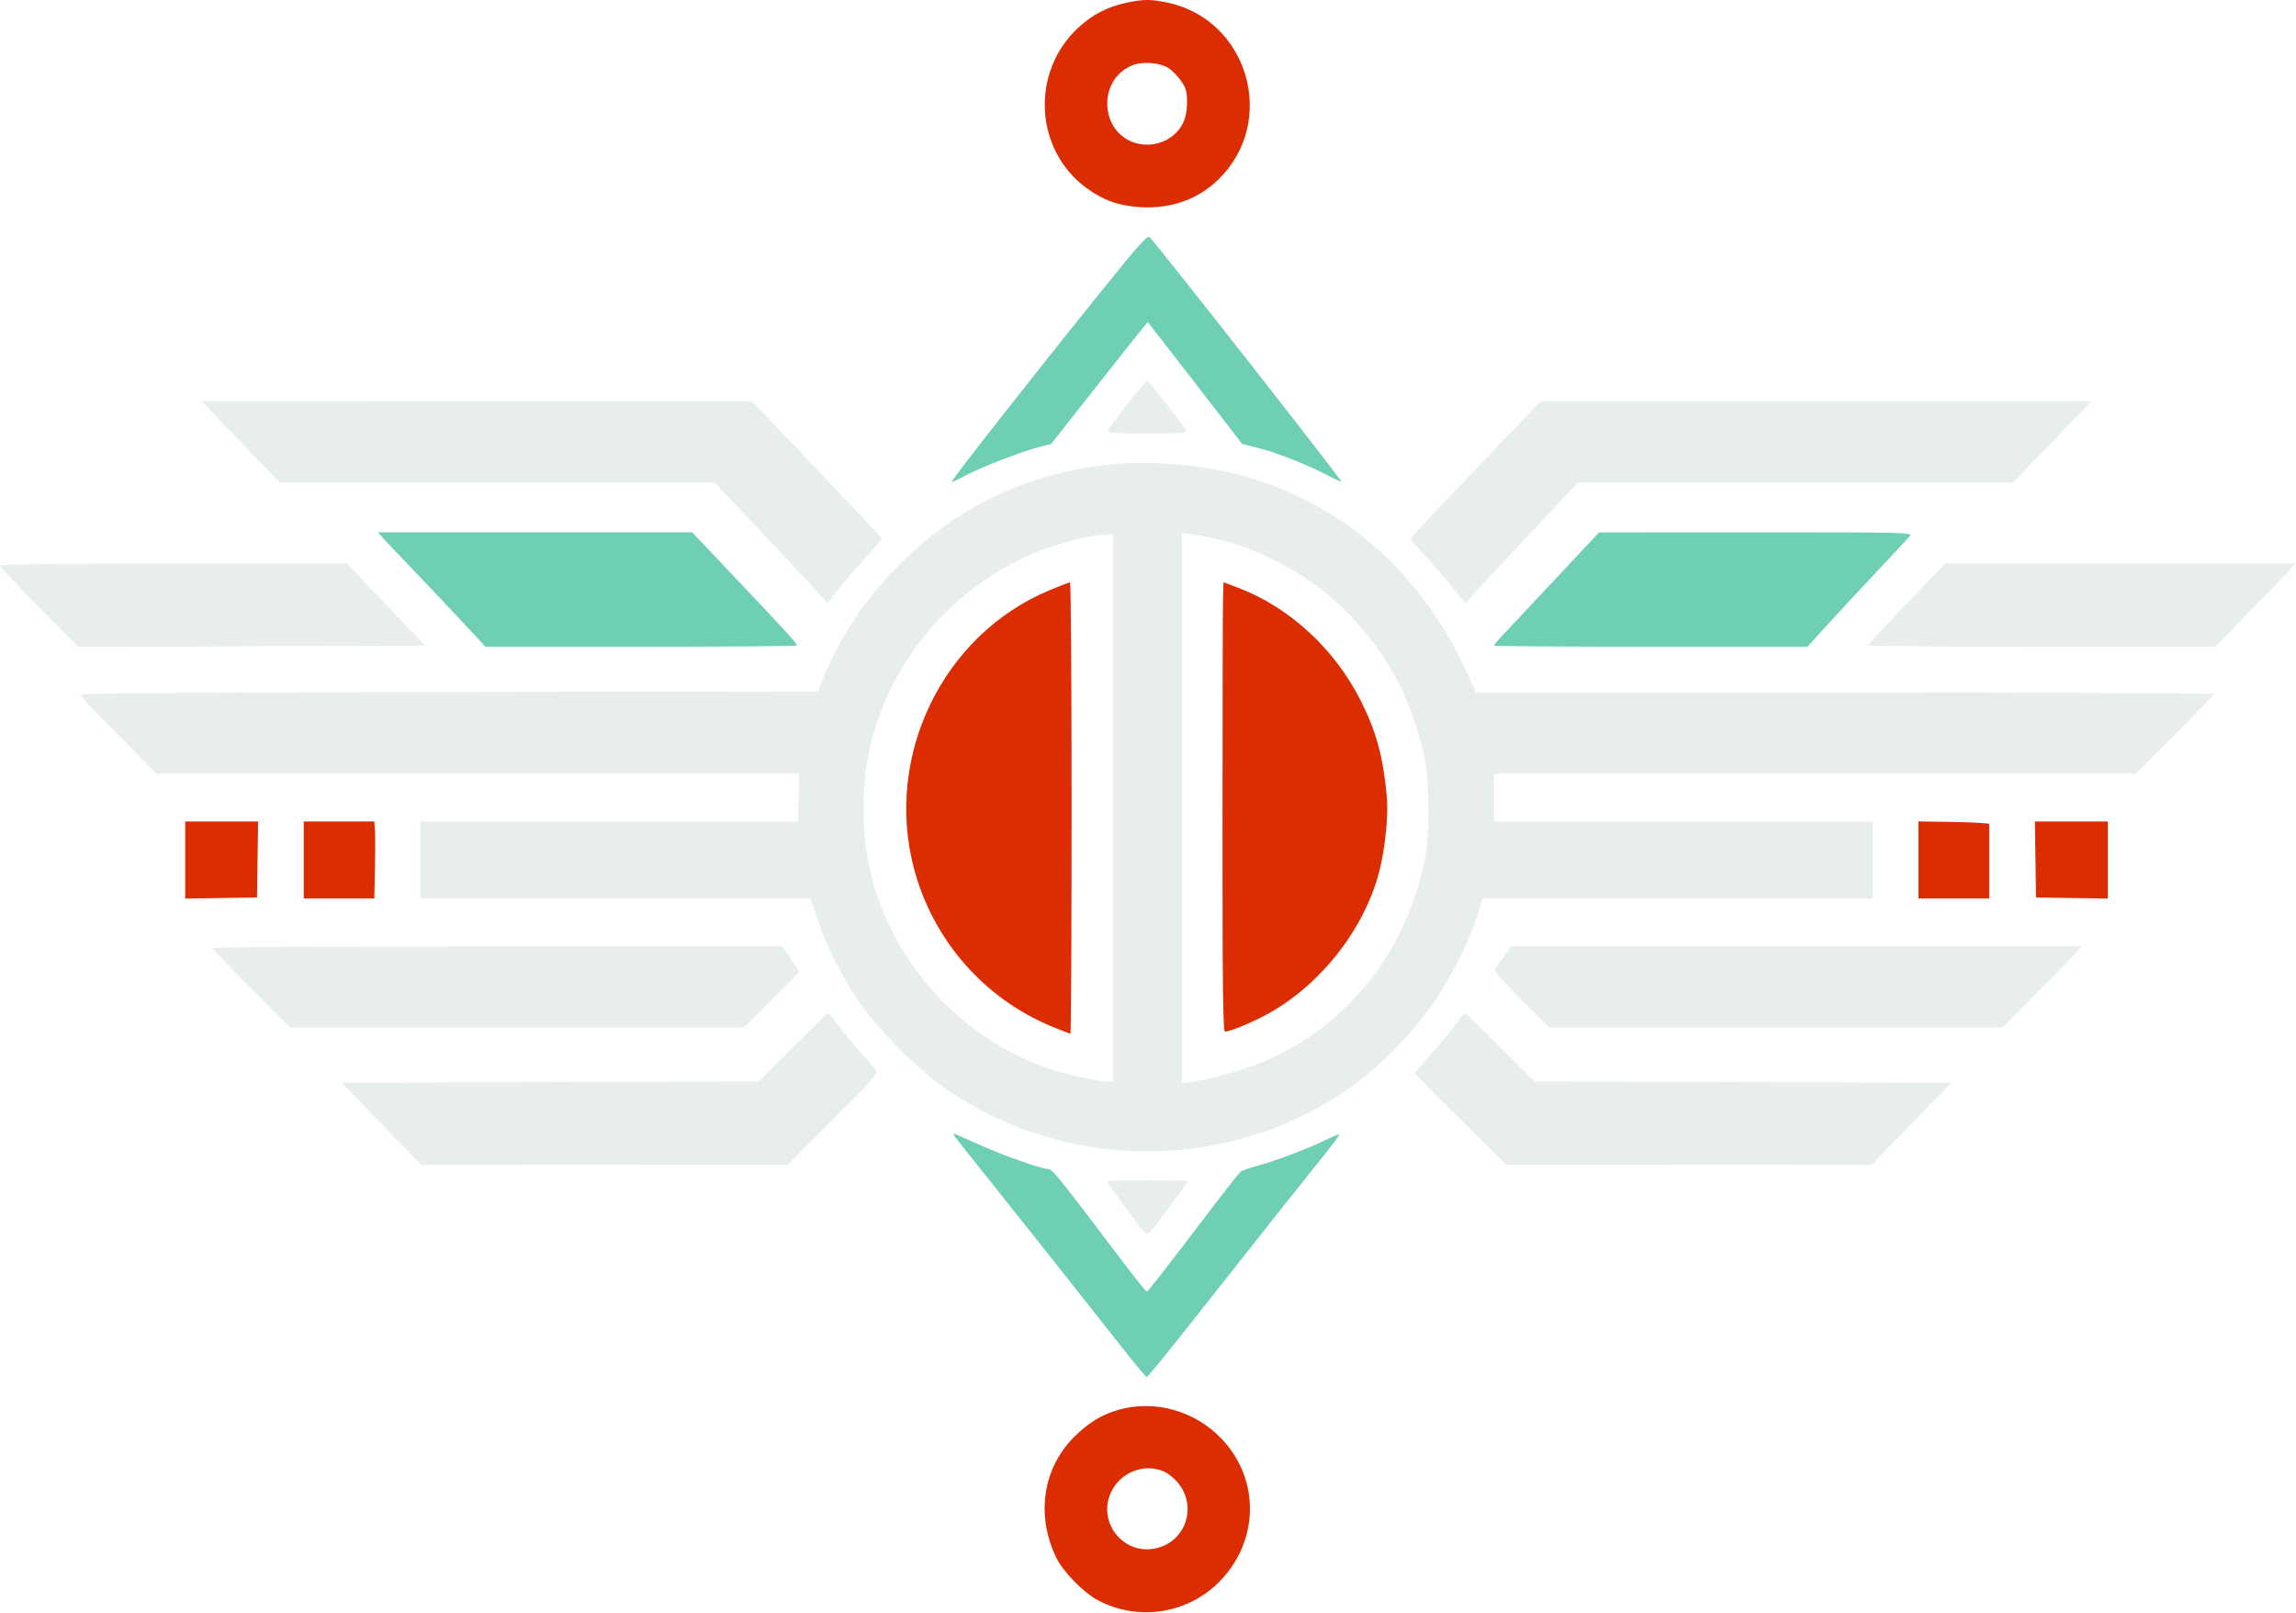
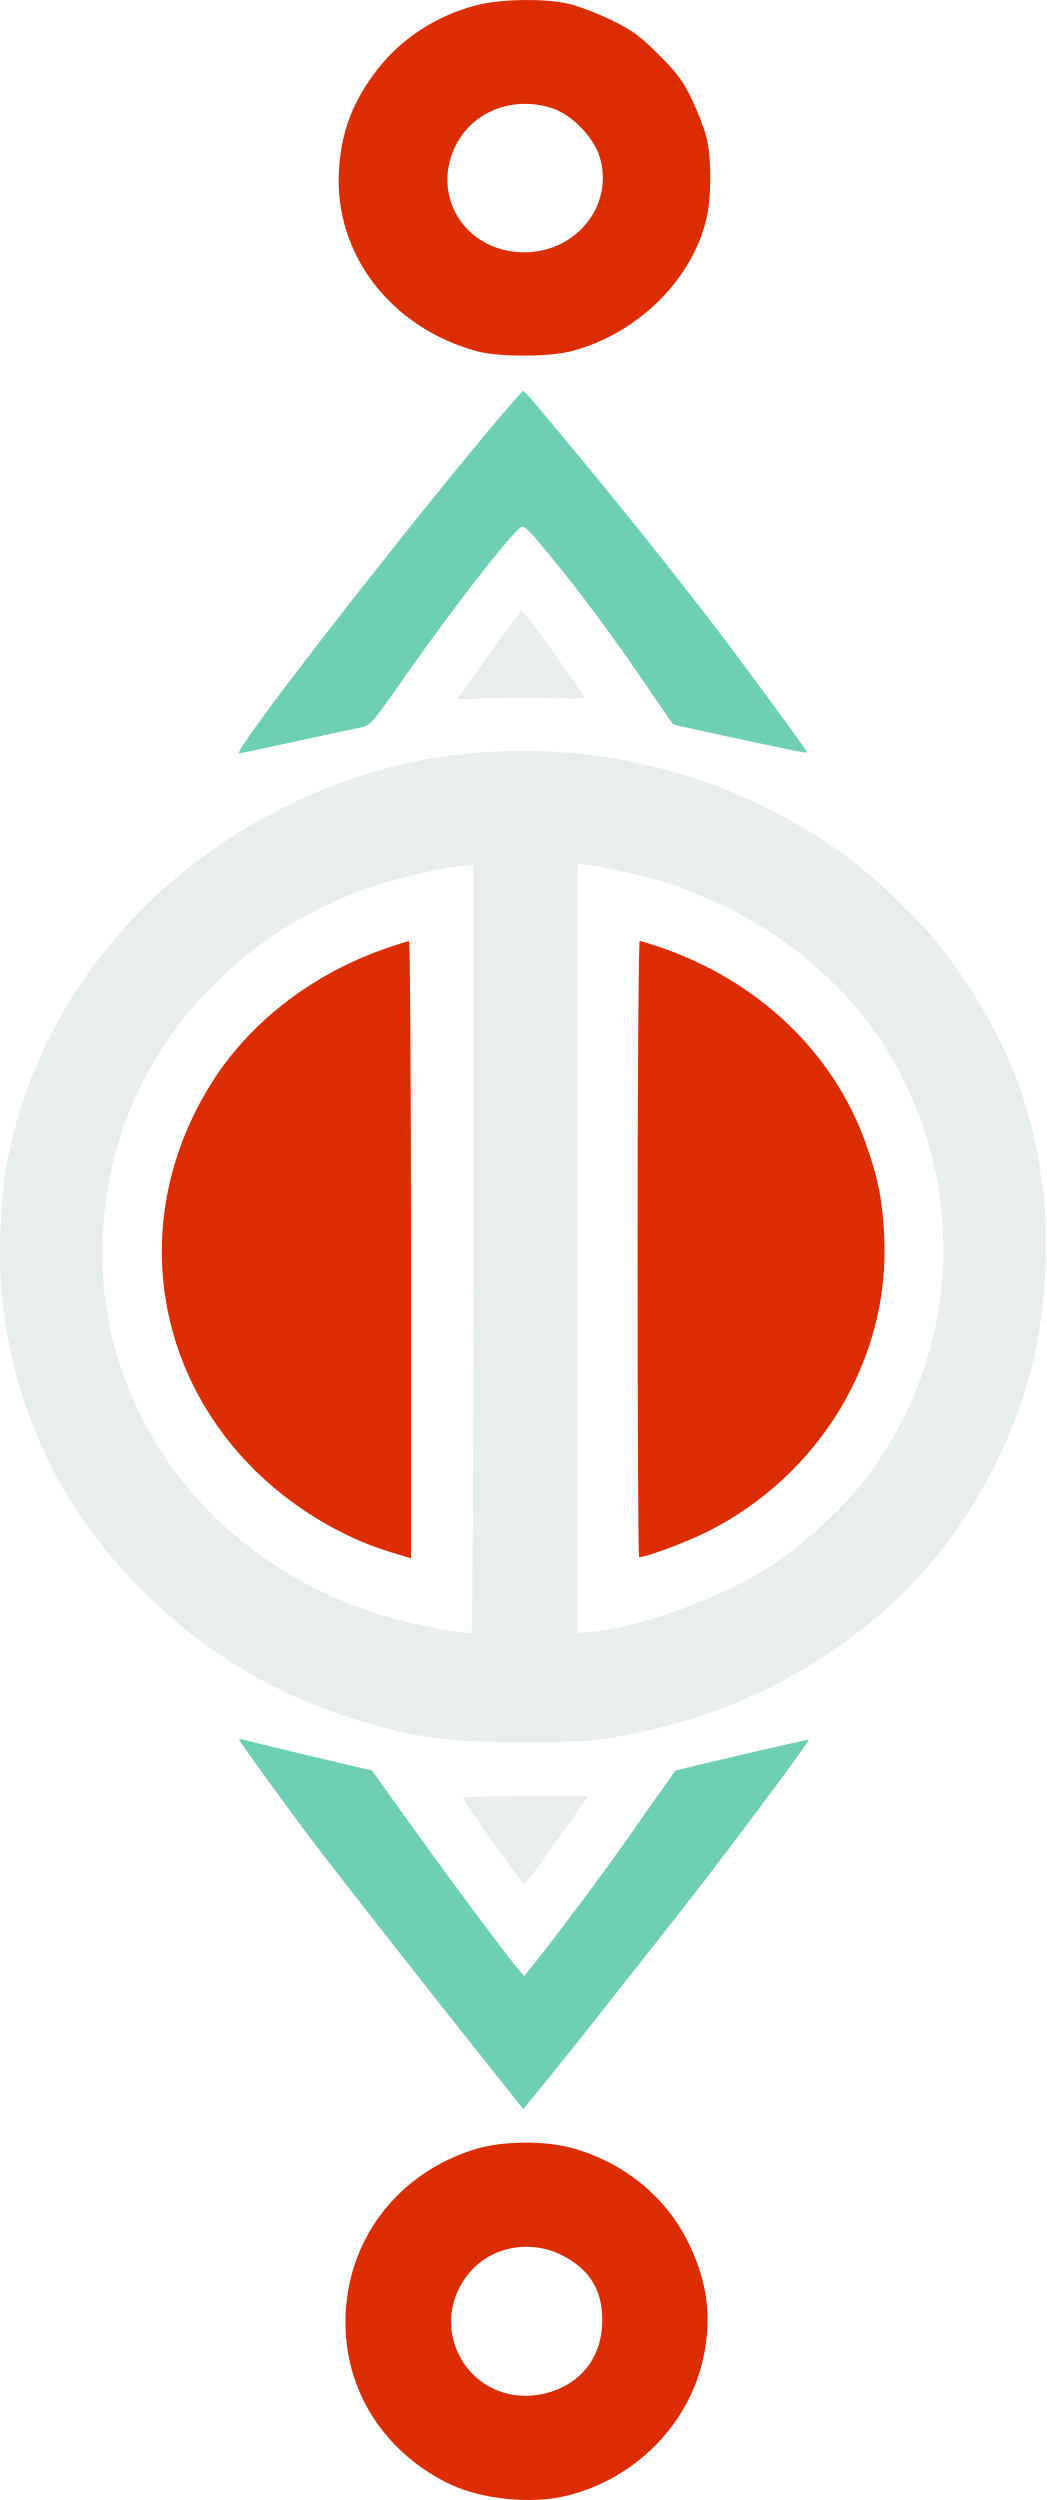
- <svg xmlns="http://www.w3.org/2000/svg" width="1017" height="714" viewBox="0 0 1017 714" fill="none">
-   <path fill-rule="evenodd" clip-rule="evenodd" d="M541.73 264.997C541.615 268.919 541.511 313.699 541.499 364.507C541.481 436.889 541.721 456.883 542.607 456.883C544.896 456.884 555.688 452.35 562.311 448.606C585.607 435.435 604.54 410.964 611.015 385.652C613.492 375.971 615.029 360.906 614.326 353.219C612.674 335.175 609.721 324.221 602.789 310.426C591.166 287.298 571.066 268.825 548.136 260.196L541.937 257.863L541.73 264.997Z" fill="#DC2C02" />
-   <path fill-rule="evenodd" clip-rule="evenodd" d="M464.84 261.415C417.725 281.032 391.646 334.529 404.815 384.549C413.136 416.15 435.785 442.142 465.84 454.581C470.124 456.355 473.86 457.805 474.142 457.805C474.425 457.805 474.656 412.814 474.656 357.826C474.656 302.838 474.345 257.86 473.964 257.876C473.584 257.891 469.479 259.484 464.84 261.415Z" fill="#DC2C02" />
-   <path fill-rule="evenodd" clip-rule="evenodd" d="M498.673 1.271C490.458 3.052 483.79 6.529 477.607 12.256C456.467 31.838 458.177 66.28 481.129 83.173C488.655 88.711 495.507 91.163 505.07 91.739C518.841 92.568 531.003 88.171 540.099 79.077C565.886 53.296 552.762 8.706 517.165 1.162C509.721 -0.415 506.357 -0.395 498.673 1.271ZM523.013 35.643C521.495 33.483 518.95 30.956 517.359 30.026C513.411 27.721 506.366 27.146 501.988 28.772C485.878 34.755 486.889 59.02 503.434 63.473C508.638 64.875 514.349 63.841 518.663 60.715C523.606 57.136 525.812 52.357 525.791 45.274C525.776 40.442 525.353 38.971 523.013 35.643Z" fill="#DC2C02" />
-   <path fill-rule="evenodd" clip-rule="evenodd" d="M495.951 624.206C488.452 626.221 482.211 629.965 475.926 636.216C461.874 650.192 458.757 671.042 467.899 689.906C470.855 696.006 479.967 705.32 486.246 708.66C504.435 718.334 526.924 714.603 540.981 699.58C557.884 681.513 557.889 654.67 540.99 637.076C529.27 624.873 511.914 619.914 495.951 624.206ZM521.347 656.164C519.761 654.359 517.122 652.321 515.483 651.636C506.55 647.904 496.198 652.039 492.066 660.988C486.235 673.618 496.712 687.85 510.455 685.967C524.903 683.988 531.038 667.199 521.347 656.164Z" fill="#DC2C02" />
-   <path fill-rule="evenodd" clip-rule="evenodd" d="M134.563 380.863V397.91H150.184H165.804L166.082 384.779C166.235 377.557 166.233 369.885 166.077 367.732L165.793 363.816H150.178H134.563V380.863Z" fill="#DC2C02" />
-   <path fill-rule="evenodd" clip-rule="evenodd" d="M849.772 380.841V397.91H865.44H881.108V381.784C881.108 372.915 881.109 365.348 881.11 364.967C881.111 364.587 874.06 364.163 865.442 364.024L849.772 363.772V380.841Z" fill="#DC2C02" />
-   <path fill-rule="evenodd" clip-rule="evenodd" d="M169.64 238.266C170.86 239.659 176.653 245.776 182.511 251.858C188.37 257.939 198.082 268.202 204.092 274.664L215.02 286.413H284.008C321.952 286.413 352.996 286.156 352.996 285.843C352.996 284.933 348.448 279.936 326.888 257.156L306.61 235.732H237.015H167.421L169.64 238.266Z" fill="#6ECFB5" />
-   <path fill-rule="evenodd" clip-rule="evenodd" d="M687.099 258.385C675.44 270.82 664.967 281.989 663.827 283.203C662.687 284.418 661.753 285.636 661.753 285.911C661.753 286.187 692.994 286.413 731.177 286.413H800.602L809.194 276.968C813.919 271.772 823.844 261.095 831.249 253.24C838.655 245.384 845.281 238.231 845.973 237.345C847.17 235.812 843.792 235.733 777.764 235.753L708.297 235.774L687.099 258.385Z" fill="#6ECFB5" />
-   <path fill-rule="evenodd" clip-rule="evenodd" d="M499.294 179.016C494.854 184.821 491.016 190.108 490.764 190.766C490.399 191.721 493.913 191.962 508.197 191.962C523.831 191.962 525.989 191.788 525.311 190.58C523.623 187.573 509.161 169.028 508.292 168.753C507.782 168.593 503.732 173.212 499.294 179.016Z" fill="#E8EEEB" />
-   <path fill-rule="evenodd" clip-rule="evenodd" d="M490.325 523.122C490.323 523.817 505.475 544.503 506.99 545.874C508.406 547.155 509.281 546.267 517.402 535.31C522.279 528.731 526.269 523.218 526.27 523.058C526.27 522.899 518.183 522.768 508.298 522.768C498.413 522.768 490.326 522.928 490.325 523.122Z" fill="#E8EEEB" />
-   <path fill-rule="evenodd" clip-rule="evenodd" d="M423.22 503.71C423.883 504.632 430.051 512.407 436.927 520.988C449.301 536.429 479.115 574.04 497.687 597.637C502.972 604.353 507.589 609.847 507.948 609.847C508.306 609.847 515.563 601.036 524.072 590.265C550.968 556.227 552.389 554.431 565.436 537.972C572.467 529.103 581.684 517.543 585.918 512.282C590.153 507.02 593.463 502.563 593.275 502.375C593.088 502.188 590.066 503.43 586.56 505.136C578.796 508.913 564.789 514.18 556.684 516.37C553.389 517.26 550.14 518.418 549.463 518.943C548.787 519.467 539.322 531.635 528.43 545.982C517.539 560.328 508.345 572.058 508 572.048C507.657 572.038 503.38 566.752 498.497 560.299C468.871 521.15 466.101 517.7 464.292 517.7C461.239 517.7 444.389 511.739 433.29 506.732C427.563 504.149 422.684 502.035 422.447 502.035C422.21 502.035 422.559 502.789 423.22 503.71Z" fill="#6ECFB5" />
-   <path fill-rule="evenodd" clip-rule="evenodd" d="M106.534 195.648L123.823 213.617L220.207 213.67L316.591 213.723L339.171 237.637C351.591 250.79 362.825 262.848 364.136 264.433L366.519 267.314L371.046 261.429C373.536 258.192 378.996 251.812 383.179 247.251C387.362 242.69 390.681 238.68 390.554 238.339C390.428 237.998 377.466 224.228 361.752 207.741L333.181 177.763L211.213 177.721L89.245 177.68L106.534 195.648ZM669.512 191.205C662.456 198.644 649.529 212.177 640.785 221.279C632.041 230.38 624.886 238.167 624.886 238.584C624.886 238.999 627.902 242.571 631.587 246.52C635.273 250.47 640.747 256.752 643.755 260.483L649.221 267.264L650.956 265.09C651.91 263.894 663.116 251.823 675.859 238.266L699.028 213.617H795.375H891.722L909.066 195.648L926.411 177.68H804.375H682.34L669.512 191.205ZM500.001 205.065C452.037 207.605 411.803 229.352 382.325 268.67C376.179 276.868 367.844 291.758 364.658 300.234L362.406 306.224L198.638 306.457C98.125 306.6 34.99 307.021 35.178 307.547C35.346 308.019 43.09 316.103 52.387 325.513L69.29 342.622H211.6H353.908L353.711 353.219L353.512 363.816H269.844H186.176V380.863V397.91H272.589H359.002L362.19 407.355C366.348 419.671 373.657 433.99 381.358 444.904C388.612 455.187 404.804 471.741 415.115 479.418C467.462 518.388 540.731 520.161 594.971 483.771C608.703 474.558 621.672 461.972 633.119 446.747C640.798 436.534 651.135 416.523 654.417 405.516L656.684 397.919L743.09 397.914L829.495 397.91V380.863V363.816H745.624H661.753V353.219V342.622H803.928H946.104L963.376 325.335C972.875 315.828 980.648 307.743 980.648 307.367C980.648 306.992 907.113 306.685 817.237 306.685H653.828L649.44 297.15C627.551 249.576 588.438 217.877 539.633 208.152C528.283 205.89 510.528 204.507 500.001 205.065ZM543.727 239.92C559.061 243.995 577.805 254.181 590.324 265.239C611.514 283.958 624.886 306.99 630.971 335.25C633.309 346.109 633.344 370.375 631.036 381.208C622.183 422.769 596.464 454.672 559.087 470.457C551.503 473.66 534.56 478.368 527.421 479.257L523.504 479.745V357.891V236.037L529.264 236.822C532.433 237.253 538.941 238.648 543.727 239.92ZM493.089 357.826V478.999L490.094 478.99C485.689 478.978 468.717 474.94 461.325 472.145C421.153 456.957 391.196 420.737 383.978 378.627C382.079 367.548 382.066 349.158 383.948 337.946C392.189 288.859 430.913 248.519 479.725 238.171C483.273 237.419 487.732 236.77 489.633 236.729L493.089 236.653V357.826ZM0 250.491C0 251.006 7.777 259.314 17.281 268.953L34.562 286.478L111.454 286.214L188.346 285.952L171.012 267.753L153.679 249.554H76.84C25.371 249.554 0 249.864 0 250.491ZM849.458 262.224C833.15 279.141 827.652 285.087 827.652 285.811C827.652 286.142 862.186 286.413 904.393 286.413H981.134L993.111 274.203C999.698 267.487 1007.77 259.194 1011.04 255.774L1017 249.554H939.335H861.672L849.458 262.224ZM94.163 419.98C94.332 420.462 102.096 428.548 111.418 437.948L128.364 455.041H228.943H329.52L341.828 442.71L354.136 430.379L350.306 424.742L346.476 419.103H220.166C140.71 419.103 93.97 419.429 94.163 419.98ZM666.17 423.48C664.448 425.887 662.698 428.421 662.279 429.111C661.739 430.001 665.084 433.934 673.835 442.702L686.151 455.041H786.635H887.119L902.819 439.145C911.454 430.403 919.291 422.317 920.233 421.177L921.947 419.103H795.623H669.299L666.17 423.48ZM351.158 463.79L335.975 478.99L243.635 479.224L151.294 479.459L168.965 497.699L186.636 515.938L267.751 515.898L348.865 515.857L369.066 495.645C387.584 477.115 389.158 475.293 387.962 473.76C387.245 472.84 384.051 469.227 380.865 465.73C377.678 462.234 373.318 456.96 371.176 454.009C369.034 451.058 367.07 448.632 366.811 448.617C366.551 448.602 359.508 455.43 351.158 463.79ZM644.535 453.915C642.416 456.815 637.543 462.696 633.706 466.986C629.869 471.275 626.73 475.046 626.73 475.368C626.73 475.689 635.865 484.93 647.031 495.905L667.334 515.857L748.184 515.895L829.035 515.933L846.691 497.696L864.347 479.459L772.021 479.224L679.696 478.99L664.513 463.79C656.163 455.43 649.12 448.602 648.86 448.617C648.601 448.632 646.654 451.017 644.535 453.915Z" fill="#E8EEEB" />
-   <path fill-rule="evenodd" clip-rule="evenodd" d="M489.275 127.159C457.051 167.124 421.102 212.905 421.574 213.376C421.753 213.556 424.542 212.274 427.771 210.527C434.308 206.991 453.106 199.759 460.661 197.874L465.562 196.651L484.852 172.191C495.461 158.739 505.1 146.582 506.271 145.178L508.399 142.623L523.612 162.225C531.978 173.005 541.386 185.154 544.517 189.221L550.209 196.617L556.903 198.297C565.325 200.413 578.138 205.391 587.048 210.008C590.821 211.965 594.023 213.452 594.161 213.314C594.606 212.868 514.129 110.269 509.235 105.044C508.305 104.052 504.573 108.187 489.275 127.159Z" fill="#6ECFB5" />
-   <path fill-rule="evenodd" clip-rule="evenodd" d="M901.594 380.632L901.846 397.449L917.744 397.702L933.643 397.953V380.885V363.816H917.493H901.343L901.594 380.632Z" fill="#DC2C02" />
-   <path fill-rule="evenodd" clip-rule="evenodd" d="M82.028 380.885V397.953L97.927 397.702L113.825 397.449L114.077 380.632L114.327 363.816H98.178H82.028V380.885Z" fill="#DC2C02" />
+ <svg xmlns="http://www.w3.org/2000/svg" width="318" height="760" viewBox="0 0 318 760" fill="none">
+   <path fill-rule="evenodd" clip-rule="evenodd" d="M193.824 379.441C193.824 430.801 194.024 473.022 194.267 473.266C194.938 473.938 208.489 468.952 215.202 465.563C249.389 448.303 270.528 413.021 268.818 376.073C268.296 364.813 266.984 358.177 263.16 347.471C253.305 319.869 230.484 298.147 200.614 287.934C197.598 286.903 194.837 286.059 194.477 286.059C194.118 286.059 193.824 328.081 193.824 379.441Z" fill="#DC2C02" />
+   <path fill-rule="evenodd" clip-rule="evenodd" d="M117.815 288.123C95.799 295.624 76.855 309.94 65.146 327.924C40.089 366.411 44.9 414.38 77.042 446.539C88.505 458.007 103.608 467.212 118.409 471.748L124.941 473.751V379.905C124.941 328.29 124.674 286.068 124.347 286.08C124.02 286.091 121.081 287.01 117.815 288.123Z" fill="#DC2C02" />
+   <path fill-rule="evenodd" clip-rule="evenodd" d="M144.772 1.603C132.766 4.749 122.172 11.595 114.889 20.911C107.298 30.622 103.733 39.932 103.033 51.878C101.553 77.098 118.705 99.579 144.896 106.75C151.686 108.608 166.979 108.577 174.005 106.69C193.902 101.347 210.389 85.09 214.767 66.497C216.334 59.842 216.328 47.872 214.754 41.69C214.072 39.012 212.066 33.803 210.295 30.114C207.682 24.668 205.792 22.128 200.252 16.602C194.564 10.929 192.176 9.186 185.907 6.135C181.77 4.122 176.046 1.911 173.188 1.222C165.83 -0.551 152.302 -0.37 144.772 1.603ZM182.374 47.903C180.641 41.936 174.017 34.995 168.149 32.997C156.095 28.895 143.415 33.869 138.29 44.711C131.28 59.544 141.071 75.62 157.746 76.652C174.286 77.674 186.784 63.086 182.374 47.903Z" fill="#DC2C02" />
+   <path fill-rule="evenodd" clip-rule="evenodd" d="M144.735 653.273C120.812 660.485 105.132 681.175 105.014 705.683C104.915 726.635 116.475 745.008 135.903 754.775C145.843 759.772 161.319 761.428 172.396 758.68C193.366 753.477 209.71 736.772 213.944 716.217C216.448 704.059 214.963 693.302 209.157 681.53C202.347 667.721 189.547 657.34 174.024 653.034C165.652 650.712 152.883 650.816 144.735 653.273ZM183.1 705.287C183.097 696.058 179.133 689.736 170.705 685.521C161.791 681.062 150.831 682.665 144.089 689.413C136.854 696.654 135.082 707.171 139.603 716.019C145.011 726.604 157.13 731.018 168.794 726.649C177.848 723.259 183.104 715.411 183.1 705.287Z" fill="#DC2C02" />
+   <path fill-rule="evenodd" clip-rule="evenodd" d="M72.684 528.863C72.684 529.305 87.403 549.616 95.151 559.865C102.193 569.179 129.519 604.049 145.328 623.893L159.087 641.164L165.173 633.718C171.496 625.982 180.932 614.083 205.854 582.419C219.763 564.747 246.263 529.272 245.856 528.866C245.662 528.671 205.386 538.053 205.277 538.319C205.244 538.4 203.427 540.964 201.24 544.015C199.052 547.066 194.289 553.842 190.654 559.072C184.127 568.463 171.006 586.075 163.33 595.747L159.382 600.722L157.155 598.125C153.578 593.953 135.675 569.856 123.934 553.41L113.102 538.239L108.926 537.27C98.748 534.911 75.328 529.277 74.07 528.886C73.308 528.649 72.684 528.638 72.684 528.863Z" fill="#6ECFB5" />
+   <path fill-rule="evenodd" clip-rule="evenodd" d="M156.922 187.648C154.379 190.884 139.192 212.144 139.192 212.468C139.192 212.625 143.557 212.531 148.892 212.258C154.226 211.986 162.96 211.986 168.299 212.258C175.204 212.61 177.911 212.502 177.674 211.883C177.248 210.775 162.759 190.469 160.381 187.648L158.591 185.525L156.922 187.648ZM138.401 229.47C103.219 233.695 67.507 251.427 42.541 277.067C20.684 299.513 6.943 325.931 1.795 355.402C0.026 365.531 -0.546 383.809 0.579 394.234C4.444 430.032 19.214 460.27 45.094 485.371C63.699 503.413 84.632 515.661 109.897 523.285C126.493 528.293 136.987 529.675 158.591 529.699C174.675 529.718 179.117 529.455 187.52 527.983C219.055 522.46 245.39 510.051 268.784 489.694C282.224 477.999 293.947 462.527 302.685 444.954C312.232 425.754 317.03 406.731 317.877 384.724C319.263 348.696 308.957 317.378 286.059 288.04C280.015 280.295 266.796 267.404 258.666 261.324C224.361 235.672 181.436 224.302 138.401 229.47ZM196.319 266.59C226.107 274.342 252.967 293.251 268.447 317.362C295.79 359.955 292.303 415.001 259.814 453.626C253.978 460.564 242.974 470.321 235.112 475.529C219.896 485.608 194.287 494.969 178.577 496.194L175.603 496.427L175.606 382.526C175.607 319.879 175.61 267.247 175.611 265.564L175.614 262.504L182.146 263.552C185.739 264.129 192.116 265.495 196.319 266.59ZM143.943 379.526C143.943 443.574 143.661 496.15 143.316 496.364C142.077 497.13 124.365 493.626 115.615 490.883C61.107 473.796 26.876 425.023 31.515 371.055C33.886 343.473 45.391 318.904 65.193 299.142C78.435 285.926 94.138 276.151 112.243 269.856C120.671 266.925 136.702 263.223 141.37 263.128L143.943 263.077V379.526ZM140.776 546.475C140.776 547.666 158.677 572.876 159.371 572.661C159.8 572.529 162.782 568.704 165.999 564.162C169.216 559.619 173.426 553.674 175.355 550.949L178.861 545.996H159.819C149.345 545.996 140.776 546.212 140.776 546.475Z" fill="#E8EEEB" />
+   <path fill-rule="evenodd" clip-rule="evenodd" d="M147.812 131.721C116.143 169.82 70.442 229 72.687 229C73.121 229 80.691 227.409 89.508 225.466C98.327 223.522 107.139 221.64 109.089 221.283C112.616 220.638 112.692 220.554 122.945 205.902C137.411 185.23 153.957 163.881 158.284 160.302C159.219 159.53 160.756 161.001 166.978 168.624C177.14 181.075 184.655 191.176 195.387 206.81C200.324 214.002 204.458 220.006 204.572 220.152C204.687 220.298 212.737 222.115 222.461 224.19C244.504 228.892 245.289 229.043 245.289 228.588C245.289 228.142 236.03 215.45 221.878 196.496C211.691 182.852 192.135 158.186 177.278 140.241C161.143 120.752 159.515 118.843 159.023 118.843C158.743 118.843 153.698 124.639 147.812 131.721Z" fill="#6ECFB5" />
</svg>
